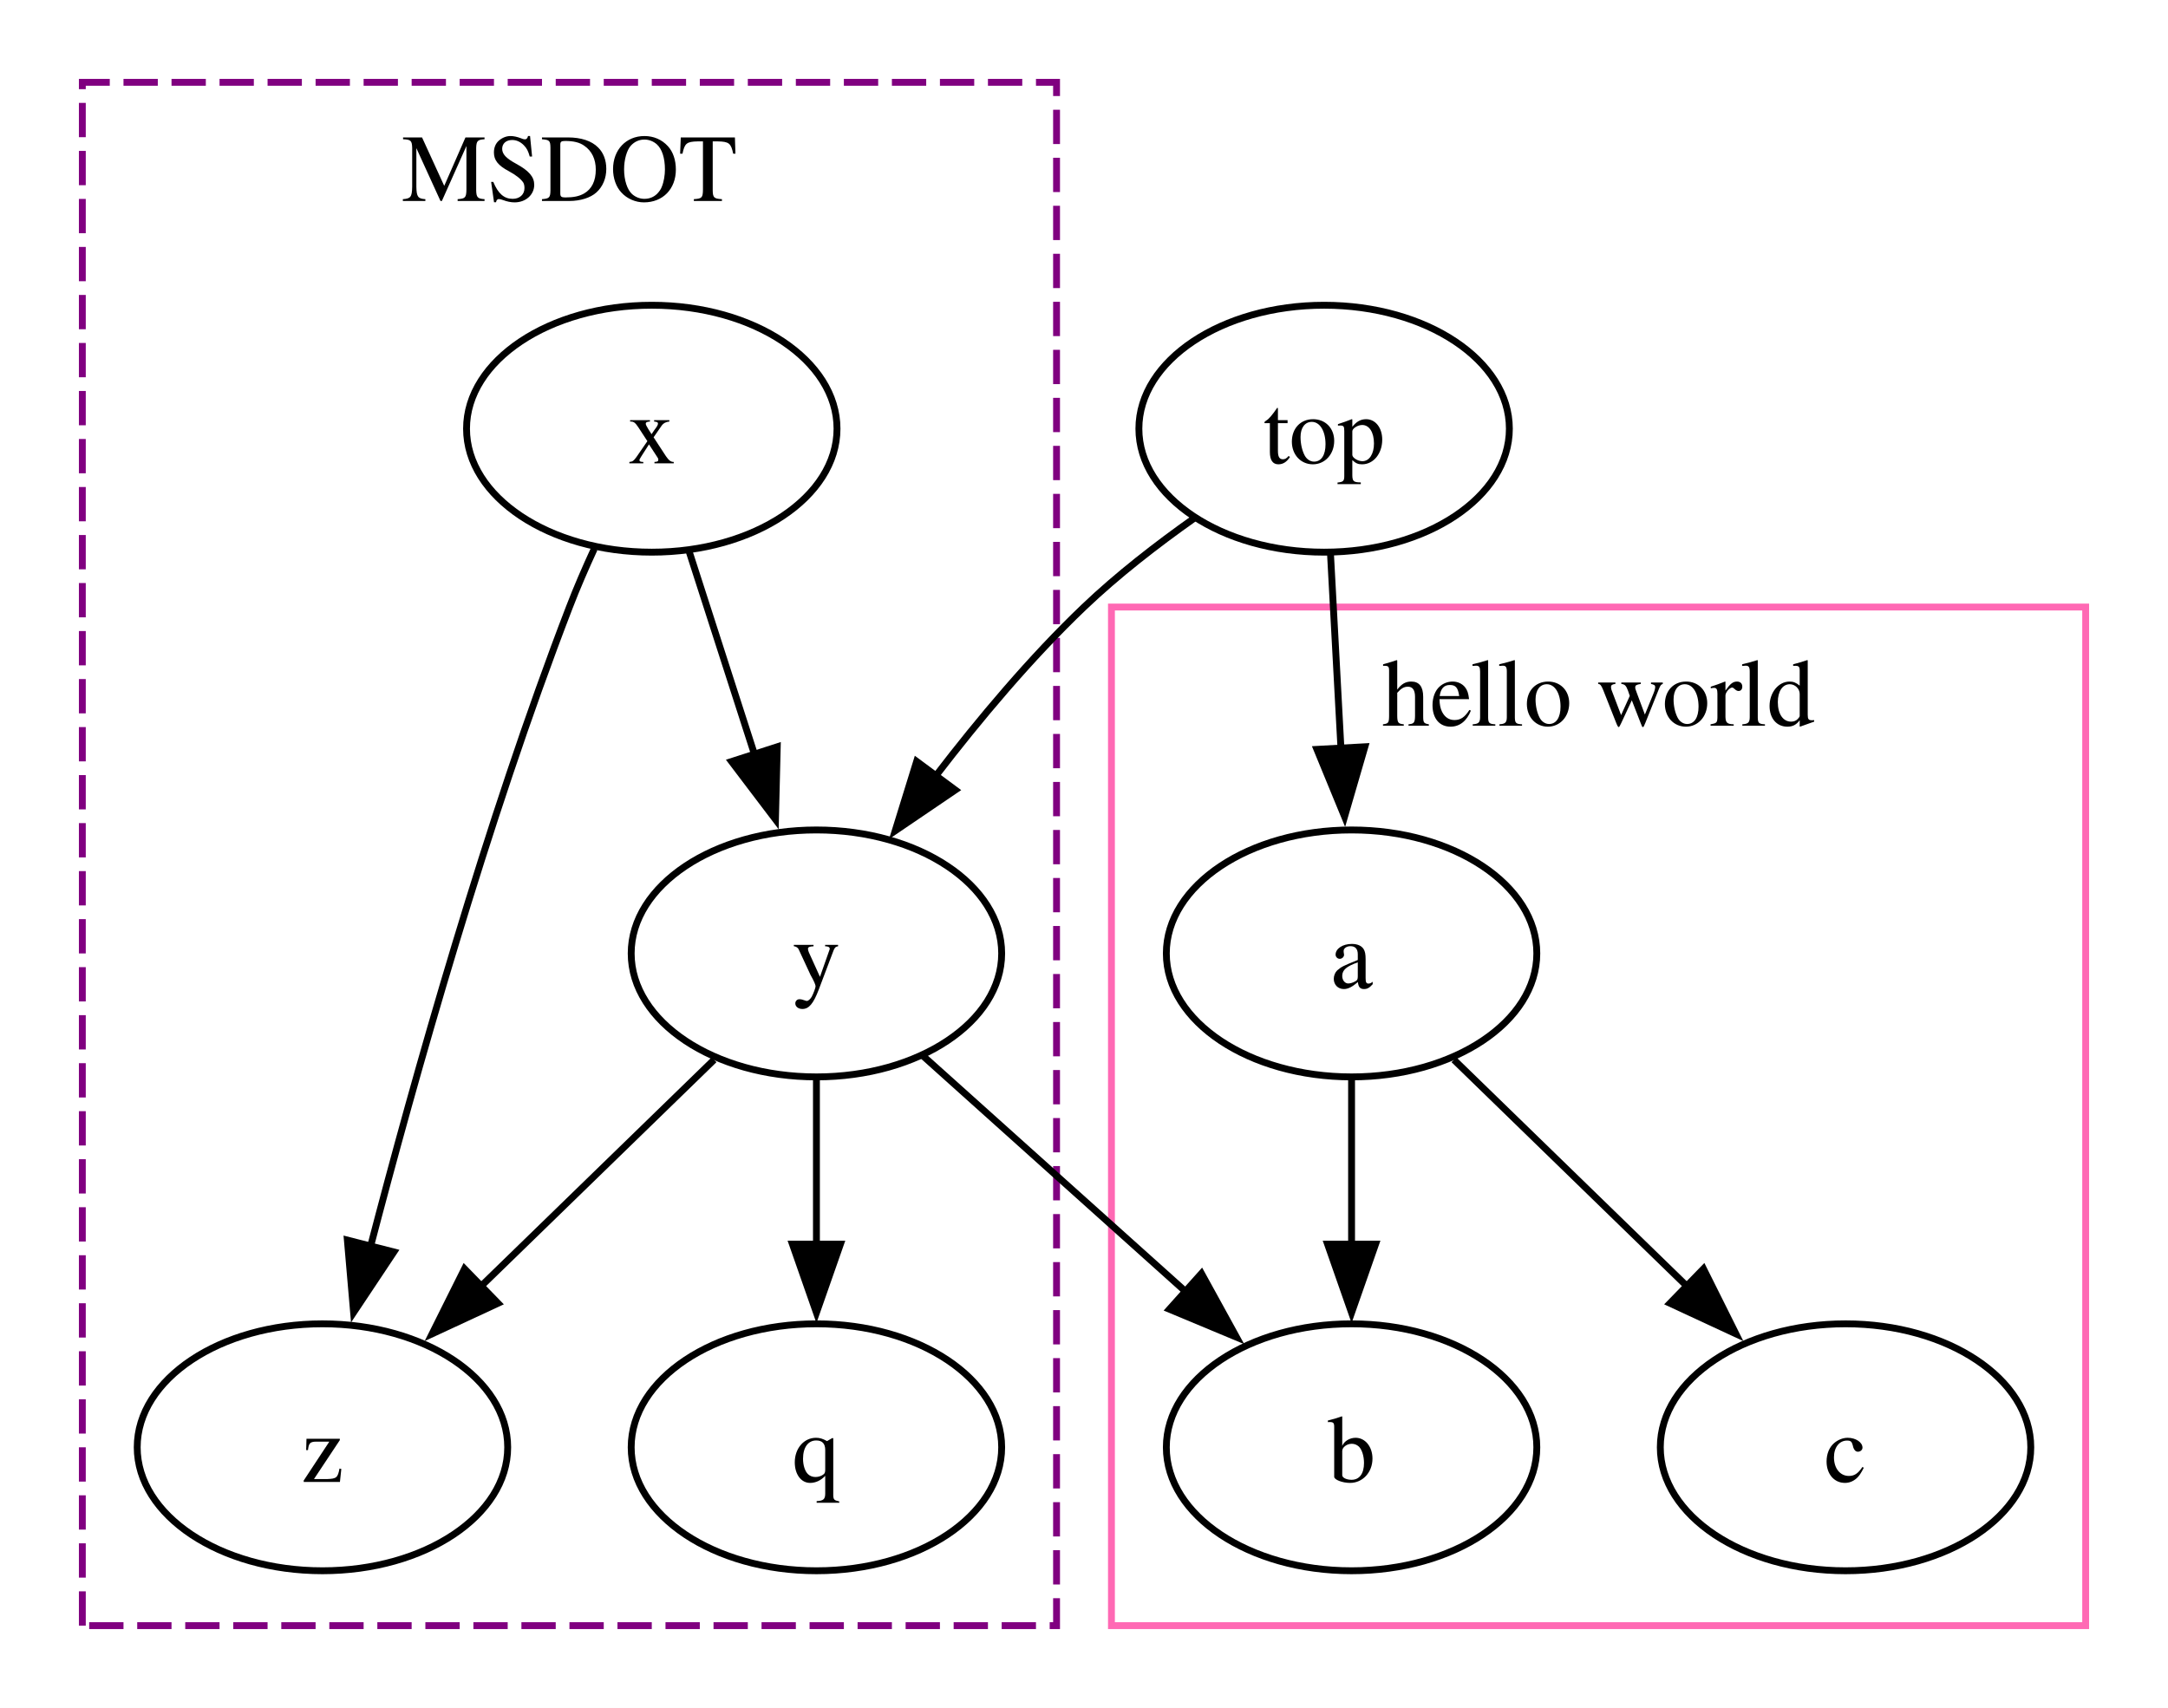
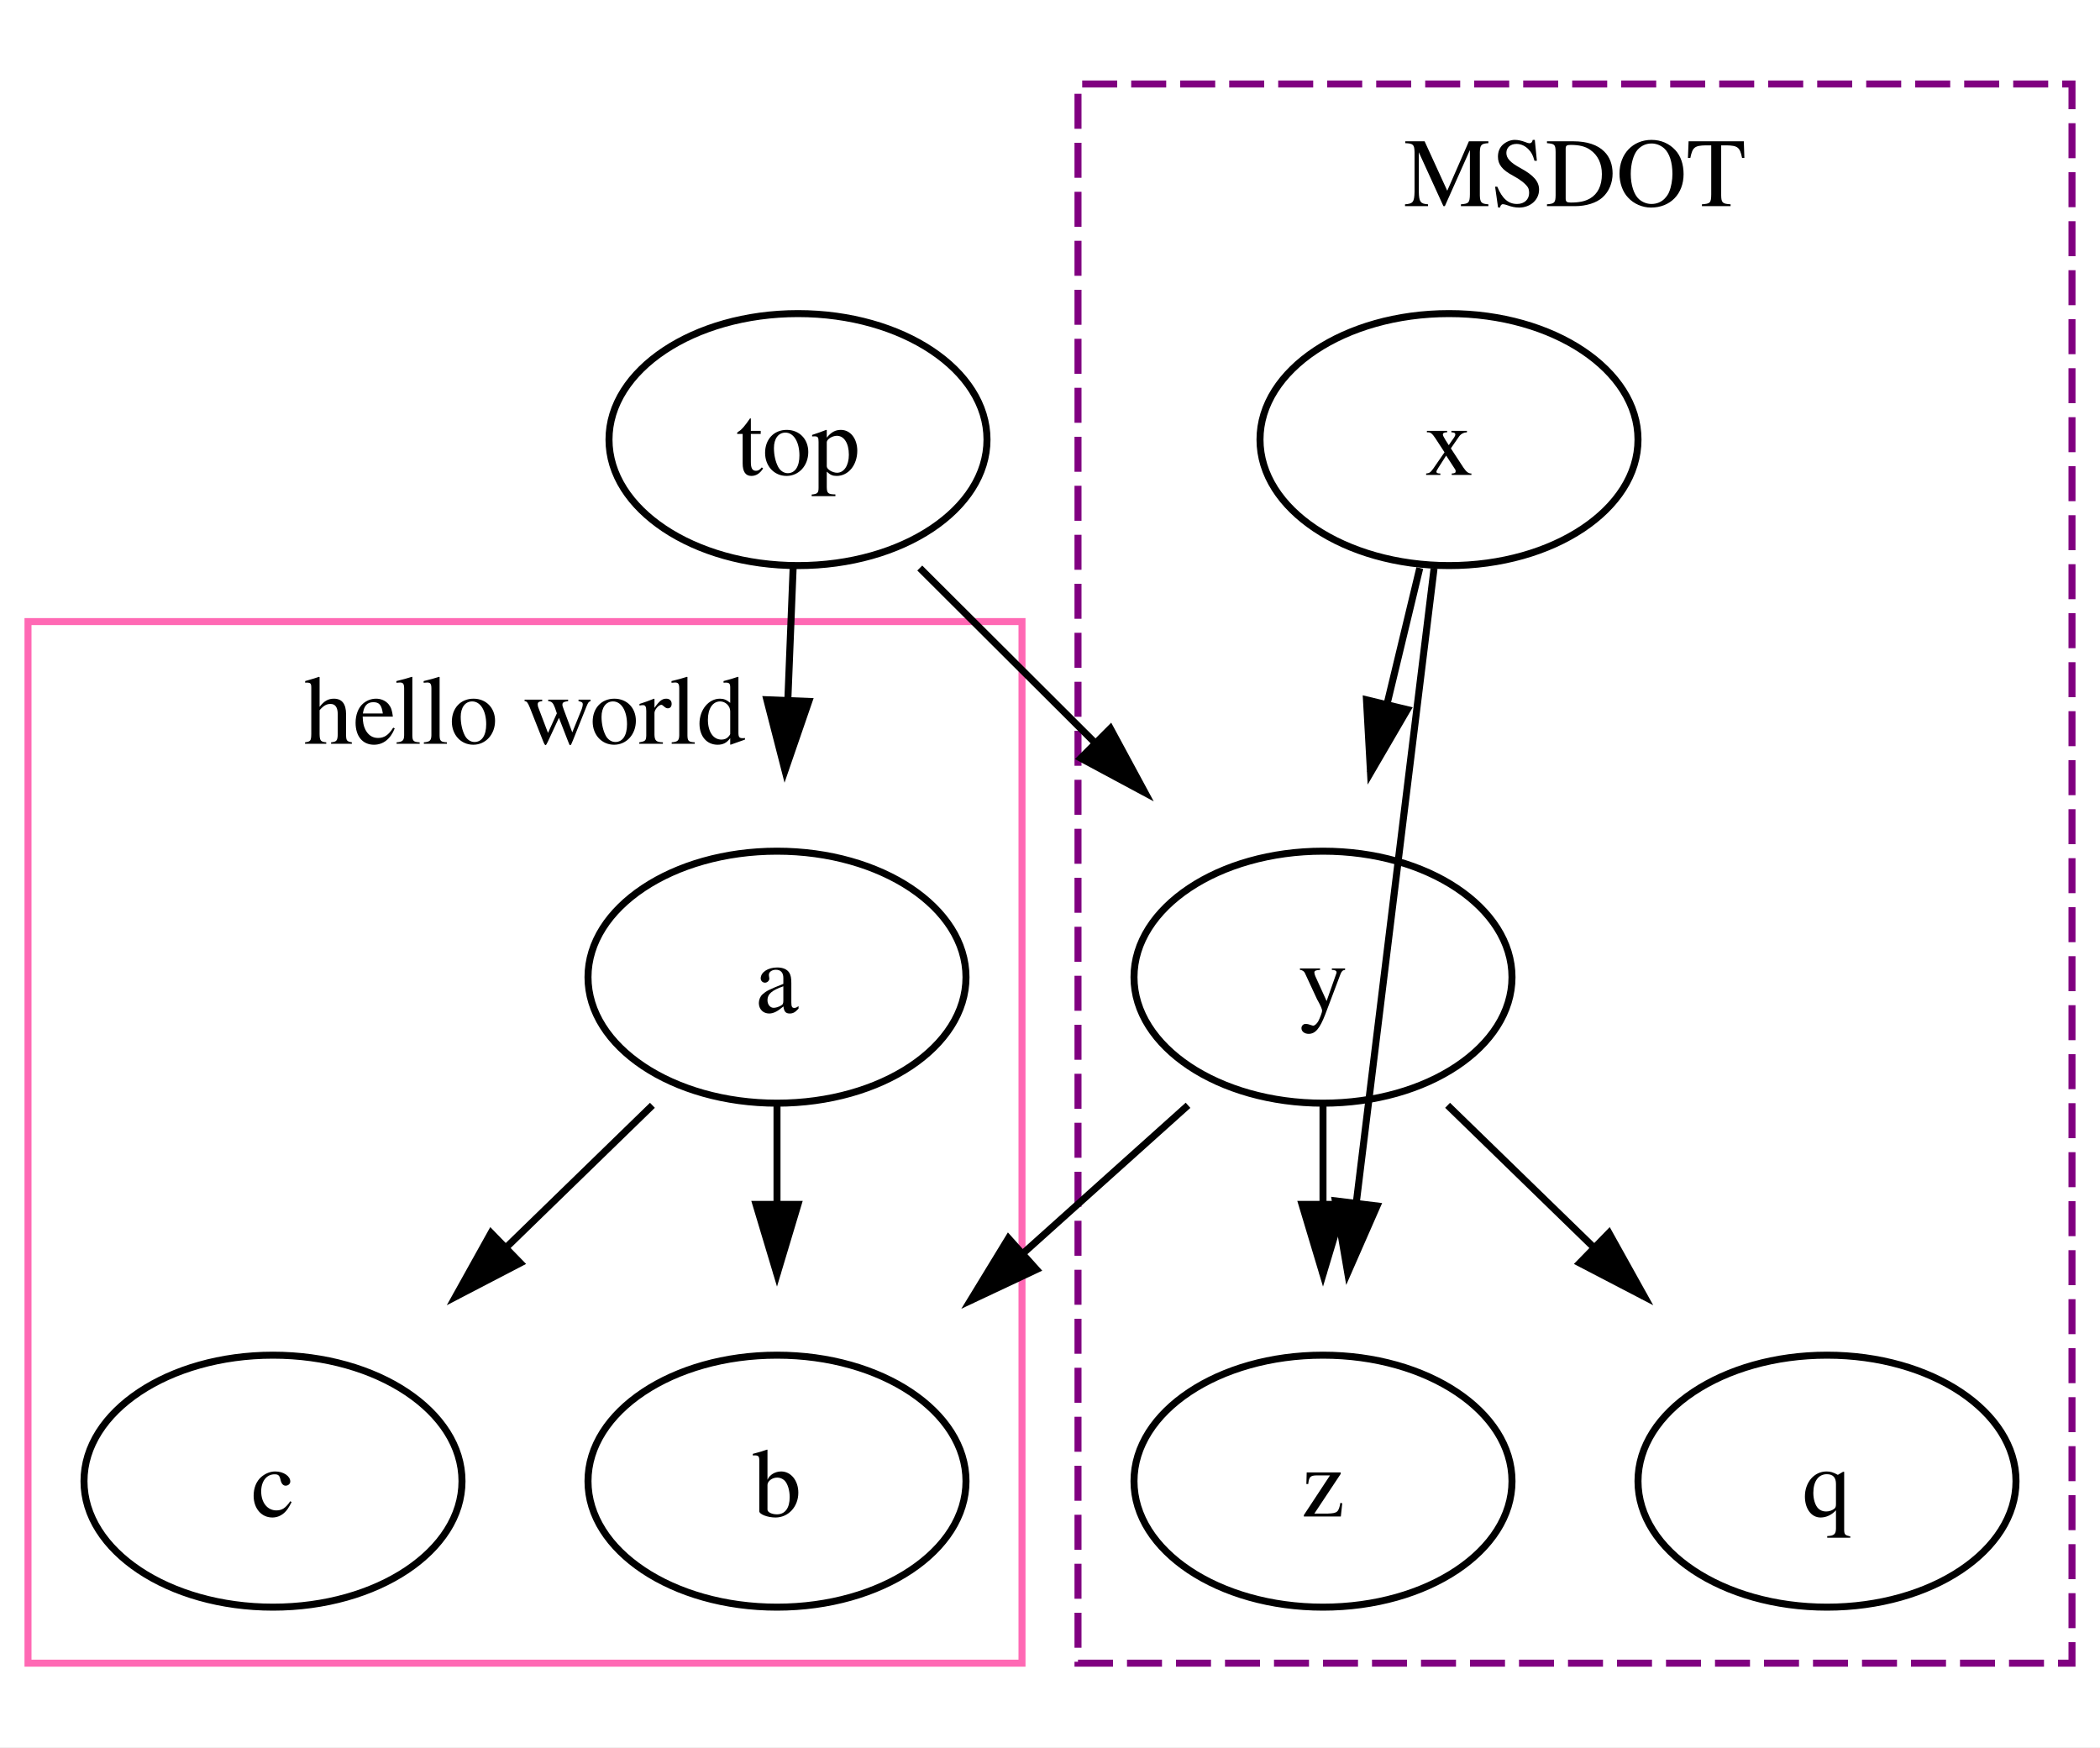
- <svg xmlns="http://www.w3.org/2000/svg" width="316pt" height="249pt" viewBox="0.00 0.00 316.00 249.00">
-   <g id="graph0" class="graph" transform="scale(1 1) rotate(0) translate(4 245)">
-     <polygon fill="white" stroke="none" points="-4,4 -4,-245 312,-245 312,4 -4,4" />
-     <g id="clust1" class="cluster">
-       <polygon fill="none" stroke="hotpink" points="158,-8 158,-156.5 300,-156.5 300,-8 158,-8" />
-       <text xml:space="preserve" text-anchor="middle" x="229" y="-139.2" font-family="Times,serif" font-size="14.00">hello world</text>
-     </g>
-     <g id="clust2" class="cluster">
-       <polygon fill="none" stroke="purple" stroke-dasharray="5,2" points="8,-8 8,-233 150,-233 150,-8 8,-8" />
-       <text xml:space="preserve" text-anchor="middle" x="79" y="-215.7" font-family="Times,serif" font-size="14.00">MSDOT</text>
-     </g>
-     <g id="node1" class="node">
-       <ellipse fill="none" stroke="black" cx="193" cy="-106" rx="27" ry="18" />
-       <text xml:space="preserve" text-anchor="middle" x="193" y="-100.95" font-family="Times,serif" font-size="14.00">a</text>
-     </g>
-     <g id="node2" class="node">
-       <ellipse fill="none" stroke="black" cx="193" cy="-34" rx="27" ry="18" />
-       <text xml:space="preserve" text-anchor="middle" x="193" y="-28.95" font-family="Times,serif" font-size="14.00">b</text>
-     </g>
-     <g id="edge1" class="edge">
-       <path fill="none" stroke="black" d="M193,-87.7C193,-80.41 193,-71.73 193,-63.54" />
-       <polygon fill="black" stroke="black" points="196.5,-63.62 193,-53.62 189.5,-63.62 196.5,-63.62" />
-     </g>
-     <g id="node3" class="node">
-       <ellipse fill="none" stroke="black" cx="265" cy="-34" rx="27" ry="18" />
-       <text xml:space="preserve" text-anchor="middle" x="265" y="-28.95" font-family="Times,serif" font-size="14.00">c</text>
-     </g>
-     <g id="edge2" class="edge">
-       <path fill="none" stroke="black" d="M207.92,-90.5C217.77,-80.92 230.86,-68.19 242.03,-57.34" />
-       <polygon fill="black" stroke="black" points="244.29,-60.02 249.02,-50.54 239.41,-55 244.29,-60.02" />
-     </g>
-     <g id="node4" class="node">
-       <ellipse fill="none" stroke="black" cx="91" cy="-182.5" rx="27" ry="18" />
-       <text xml:space="preserve" text-anchor="middle" x="91" y="-177.45" font-family="Times,serif" font-size="14.00">x</text>
-     </g>
-     <g id="node5" class="node">
-       <ellipse fill="none" stroke="black" cx="115" cy="-106" rx="27" ry="18" />
-       <text xml:space="preserve" text-anchor="middle" x="115" y="-100.95" font-family="Times,serif" font-size="14.00">y</text>
-     </g>
-     <g id="edge3" class="edge">
-       <path fill="none" stroke="black" d="M96.45,-164.59C99.28,-155.8 102.82,-144.82 106.04,-134.81" />
-       <polygon fill="black" stroke="black" points="109.29,-136.13 109.03,-125.54 102.63,-133.98 109.29,-136.13" />
-     </g>
-     <g id="node6" class="node">
-       <ellipse fill="none" stroke="black" cx="43" cy="-34" rx="27" ry="18" />
-       <text xml:space="preserve" text-anchor="middle" x="43" y="-28.95" font-family="Times,serif" font-size="14.00">z</text>
-     </g>
-     <g id="edge4" class="edge">
-       <path fill="none" stroke="black" d="M82.62,-164.99C81.33,-162.19 80.07,-159.29 79,-156.5 66.91,-125.13 56.43,-87.92 49.94,-63.02" />
-       <polygon fill="black" stroke="black" points="53.41,-62.48 47.54,-53.66 46.63,-64.21 53.41,-62.48" />
-     </g>
-     <g id="edge9" class="edge">
-       <path fill="none" stroke="black" d="M130.41,-91.17C141.45,-81.26 156.53,-67.73 169.12,-56.43" />
-       <polygon fill="black" stroke="black" points="171.12,-59.34 176.23,-50.05 166.45,-54.13 171.12,-59.34" />
-     </g>
-     <g id="edge5" class="edge">
-       <path fill="none" stroke="black" d="M100.08,-90.5C90.23,-80.92 77.14,-68.19 65.97,-57.34" />
-       <polygon fill="black" stroke="black" points="68.59,-55 58.98,-50.54 63.71,-60.02 68.59,-55" />
-     </g>
-     <g id="node7" class="node">
-       <ellipse fill="none" stroke="black" cx="115" cy="-34" rx="27" ry="18" />
-       <text xml:space="preserve" text-anchor="middle" x="115" y="-28.95" font-family="Times,serif" font-size="14.00">q</text>
-     </g>
-     <g id="edge6" class="edge">
-       <path fill="none" stroke="black" d="M115,-87.7C115,-80.41 115,-71.73 115,-63.54" />
-       <polygon fill="black" stroke="black" points="118.5,-63.62 115,-53.62 111.5,-63.62 118.5,-63.62" />
-     </g>
-     <g id="node8" class="node">
-       <ellipse fill="none" stroke="black" cx="189" cy="-182.5" rx="27" ry="18" />
-       <text xml:space="preserve" text-anchor="middle" x="189" y="-177.45" font-family="Times,serif" font-size="14.00">top</text>
-     </g>
-     <g id="edge7" class="edge">
-       <path fill="none" stroke="black" d="M189.93,-164.22C190.38,-155.82 190.93,-145.49 191.45,-135.93" />
-       <polygon fill="black" stroke="black" points="194.94,-136.13 191.98,-125.95 187.95,-135.75 194.94,-136.13" />
-     </g>
-     <g id="edge8" class="edge">
-       <path fill="none" stroke="black" d="M170.07,-169.45C164.63,-165.61 158.86,-161.14 154,-156.5 146.26,-149.12 138.75,-140.16 132.41,-131.9" />
-       <polygon fill="black" stroke="black" points="135.24,-129.83 126.48,-123.88 129.61,-134 135.24,-129.83" />
-     </g>
+ <svg xmlns="http://www.w3.org/2000/svg" width="300pt" height="249.6pt" viewBox="0 0 300 249.6">
+   <rect x="0" y="0" width="300" height="249.6" fill="white" />
+   <g transform="translate(0 249.6) scale(1 -1)">
+     <rect x="4" y="12" width="142" height="148.8" fill="none" stroke="hotpink" />
+     <text x="75" y="-143.35" transform="scale(1 -1)" text-anchor="middle" font-family="Times,serif" font-size="14" fill="black">hello world</text>
+     <rect x="154" y="12" width="142" height="225.6" fill="none" stroke="purple" stroke-dasharray="5,2" />
+     <text x="225" y="-220.15" transform="scale(1 -1)" text-anchor="middle" font-family="Times,serif" font-size="14" fill="black">MSDOT</text>
+     <path d="M 111 91.697 C 111 84.407 111 75.726 111 67.536" fill="none" stroke="black" />
+     <polygon points="111,67.536 114,77.536 108,77.536" fill="black" stroke="black" />
+     <path d="M 93.202 91.697 C 84.721 83.451 74.412 73.428 65.07 64.345" fill="none" stroke="black" />
+     <polygon points="65.07,64.345 74.331,69.165 70.148,73.467" fill="black" stroke="black" />
+     <path d="M 202.825 168.451 C 200.735 159.766 198.152 149.032 195.787 139.202" fill="none" stroke="black" />
+     <polygon points="195.787,139.202 201.043,148.223 195.209,149.626" fill="black" stroke="black" />
+     <path d="M 204.864 168.384 C 201.82 143.552 196.194 97.674 192.526 67.755" fill="none" stroke="black" />
+     <polygon points="192.526,67.755 196.721,77.315 190.765,78.045" fill="black" stroke="black" />
+     <path d="M 189 91.697 C 189 84.407 189 75.726 189 67.536" fill="none" stroke="black" />
+     <polygon points="189,67.536 192,77.536 186,77.536" fill="black" stroke="black" />
+     <path d="M 206.798 91.697 C 215.279 83.451 225.588 73.428 234.93 64.345" fill="none" stroke="black" />
+     <polygon points="234.93,64.345 229.852,73.467 225.669,69.165" fill="black" stroke="black" />
+     <path d="M 113.304 168.451 C 112.96 159.86 112.535 149.265 112.144 139.523" fill="none" stroke="black" />
+     <polygon points="112.144,139.523 115.542,149.395 109.547,149.635" fill="black" stroke="black" />
+     <path d="M 131.395 168.451 C 140.956 158.916 152.992 146.912 163.586 136.346" fill="none" stroke="black" />
+     <polygon points="163.586,136.346 158.624,145.532 154.387,141.283" fill="black" stroke="black" />
+     <path d="M 169.719 91.697 C 160.344 83.283 148.906 73.018 138.624 63.791" fill="none" stroke="black" />
+     <polygon points="138.624,63.791 148.07,68.237 144.062,72.702" fill="black" stroke="black" />
+     <ellipse cx="111" cy="110" rx="27" ry="18" fill="none" stroke="black" />
+     <text x="111" y="-104.95" transform="scale(1 -1)" text-anchor="middle" font-family="Times,serif" font-size="14" fill="black">a</text>
+     <ellipse cx="111" cy="38" rx="27" ry="18" fill="none" stroke="black" />
+     <text x="111" y="-32.95" transform="scale(1 -1)" text-anchor="middle" font-family="Times,serif" font-size="14" fill="black">b</text>
+     <ellipse cx="39" cy="38" rx="27" ry="18" fill="none" stroke="black" />
+     <text x="39" y="-32.95" transform="scale(1 -1)" text-anchor="middle" font-family="Times,serif" font-size="14" fill="black">c</text>
+     <ellipse cx="207" cy="186.8" rx="27" ry="18" fill="none" stroke="black" />
+     <text x="207" y="-181.75" transform="scale(1 -1)" text-anchor="middle" font-family="Times,serif" font-size="14" fill="black">x</text>
+     <ellipse cx="189" cy="110" rx="27" ry="18" fill="none" stroke="black" />
+     <text x="189" y="-104.95" transform="scale(1 -1)" text-anchor="middle" font-family="Times,serif" font-size="14" fill="black">y</text>
+     <ellipse cx="189" cy="38" rx="27" ry="18" fill="none" stroke="black" />
+     <text x="189" y="-32.95" transform="scale(1 -1)" text-anchor="middle" font-family="Times,serif" font-size="14" fill="black">z</text>
+     <ellipse cx="261" cy="38" rx="27" ry="18" fill="none" stroke="black" />
+     <text x="261" y="-32.95" transform="scale(1 -1)" text-anchor="middle" font-family="Times,serif" font-size="14" fill="black">q</text>
+     <ellipse cx="114" cy="186.8" rx="27" ry="18" fill="none" stroke="black" />
+     <text x="114" y="-181.75" transform="scale(1 -1)" text-anchor="middle" font-family="Times,serif" font-size="14" fill="black">top</text>
  </g>
</svg>
